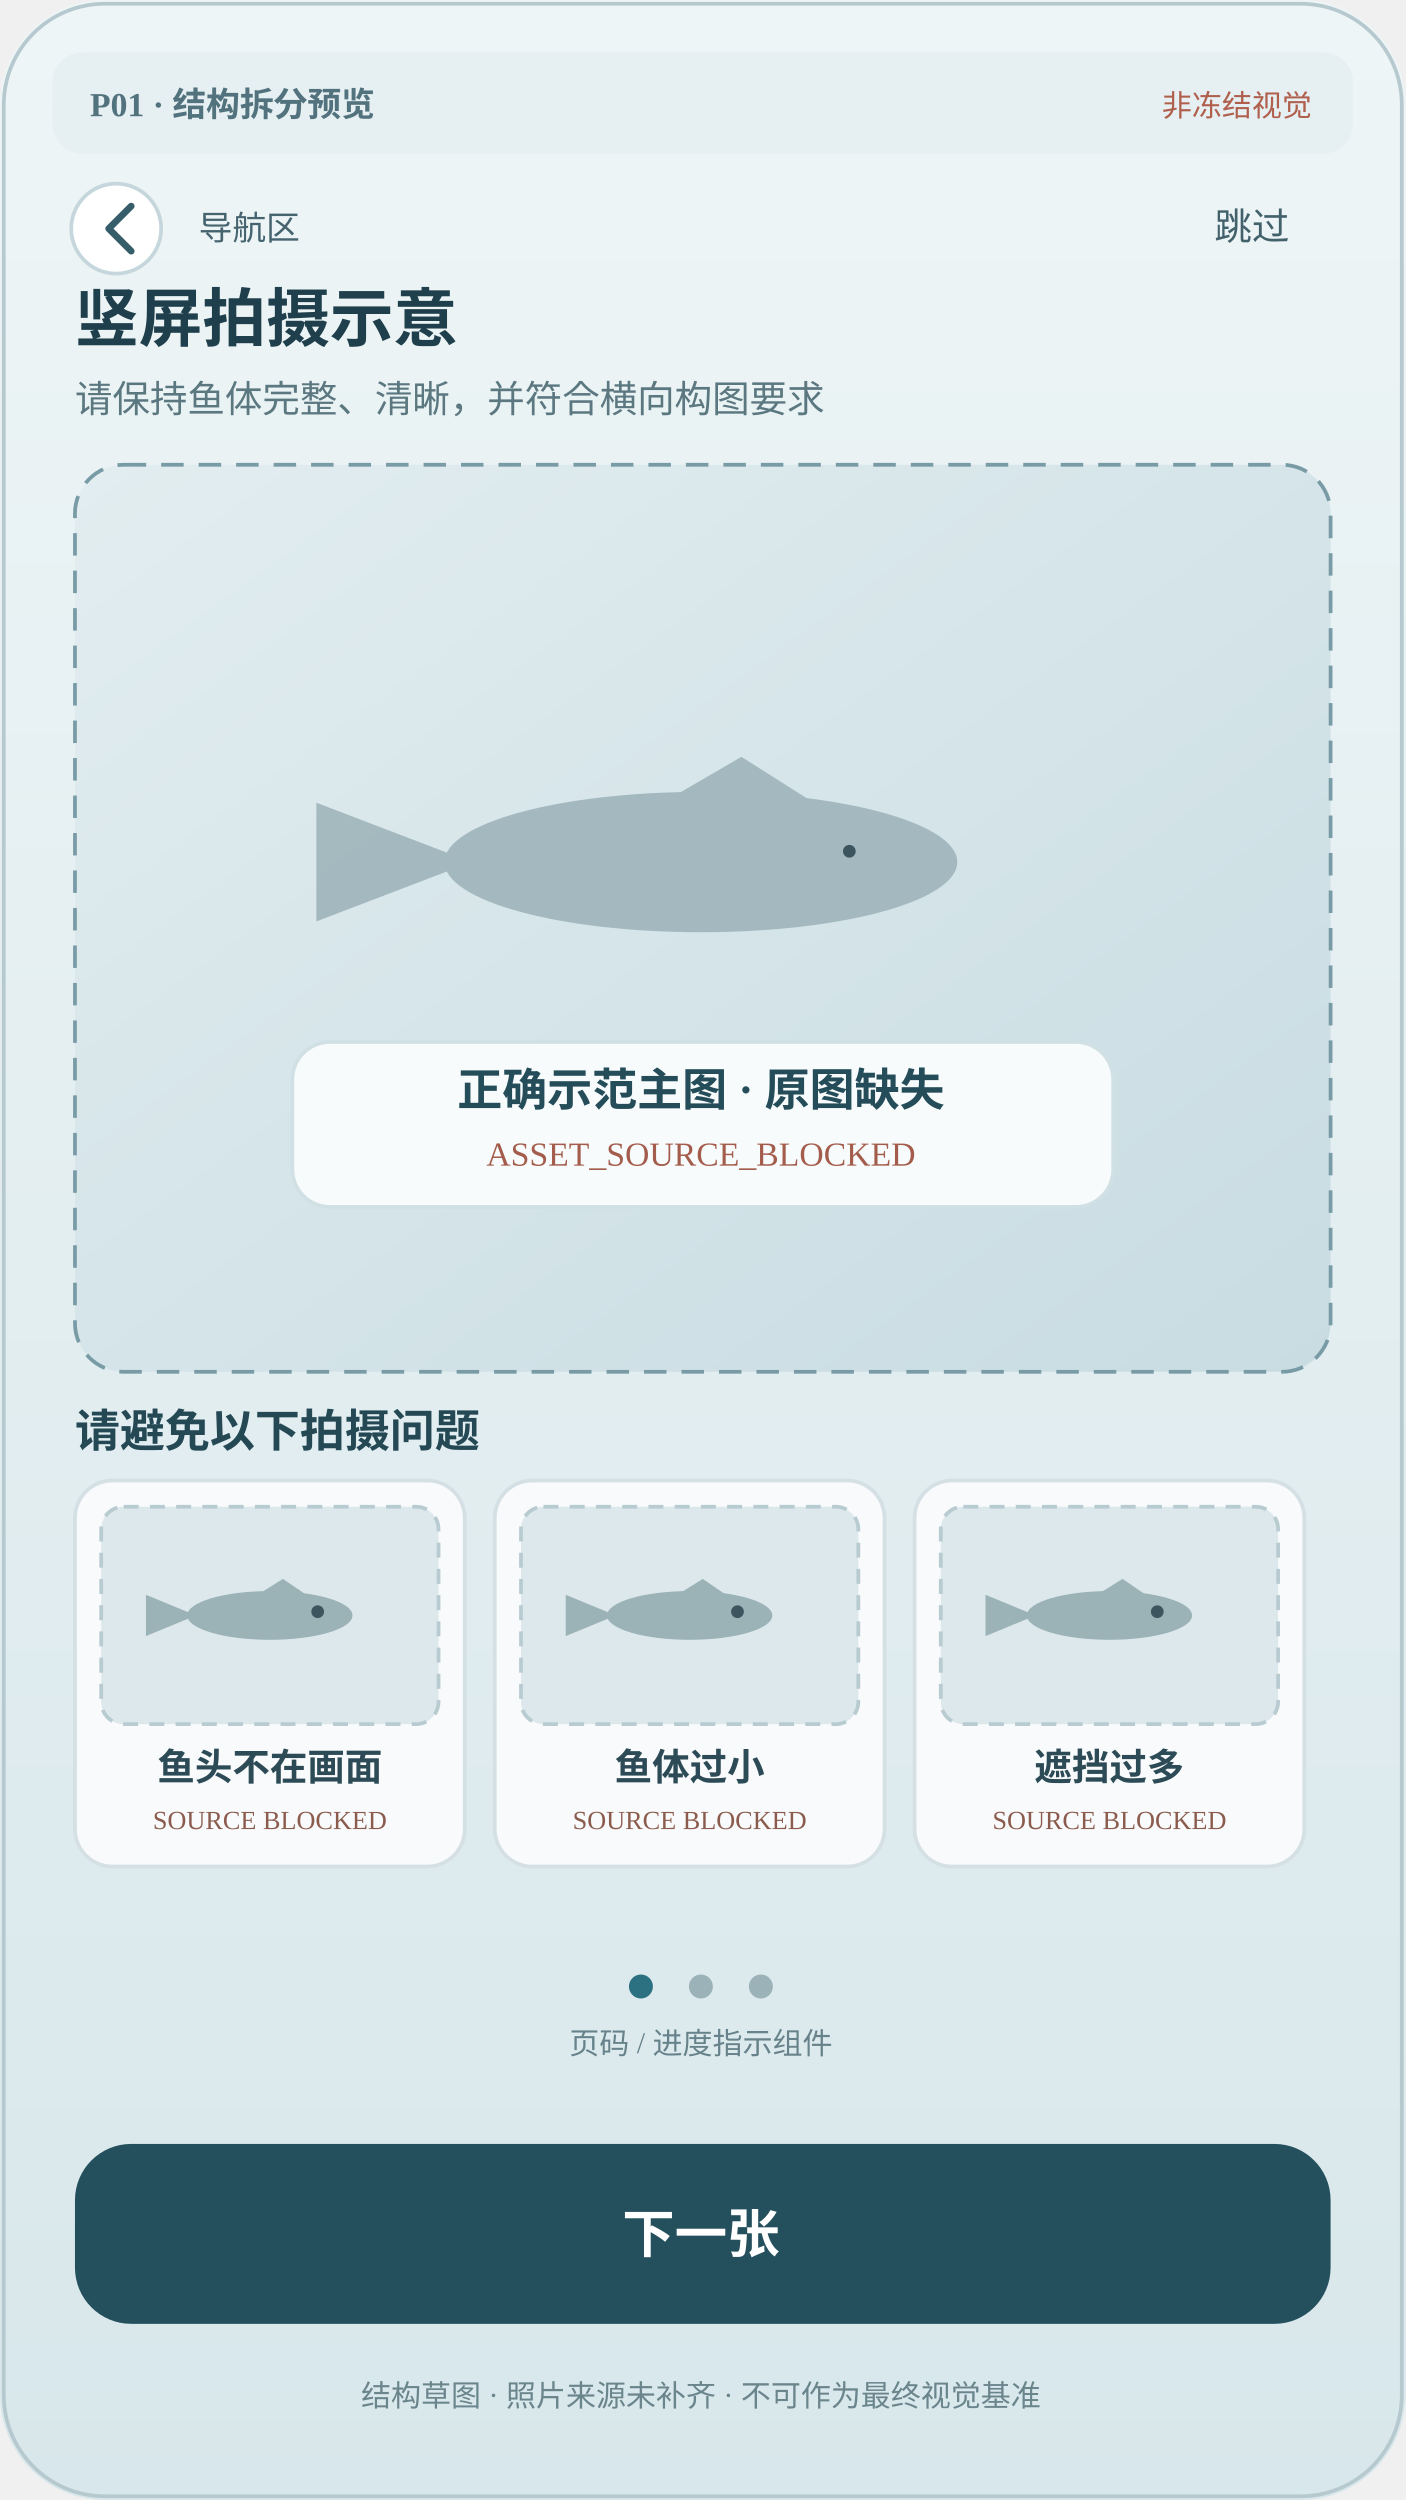
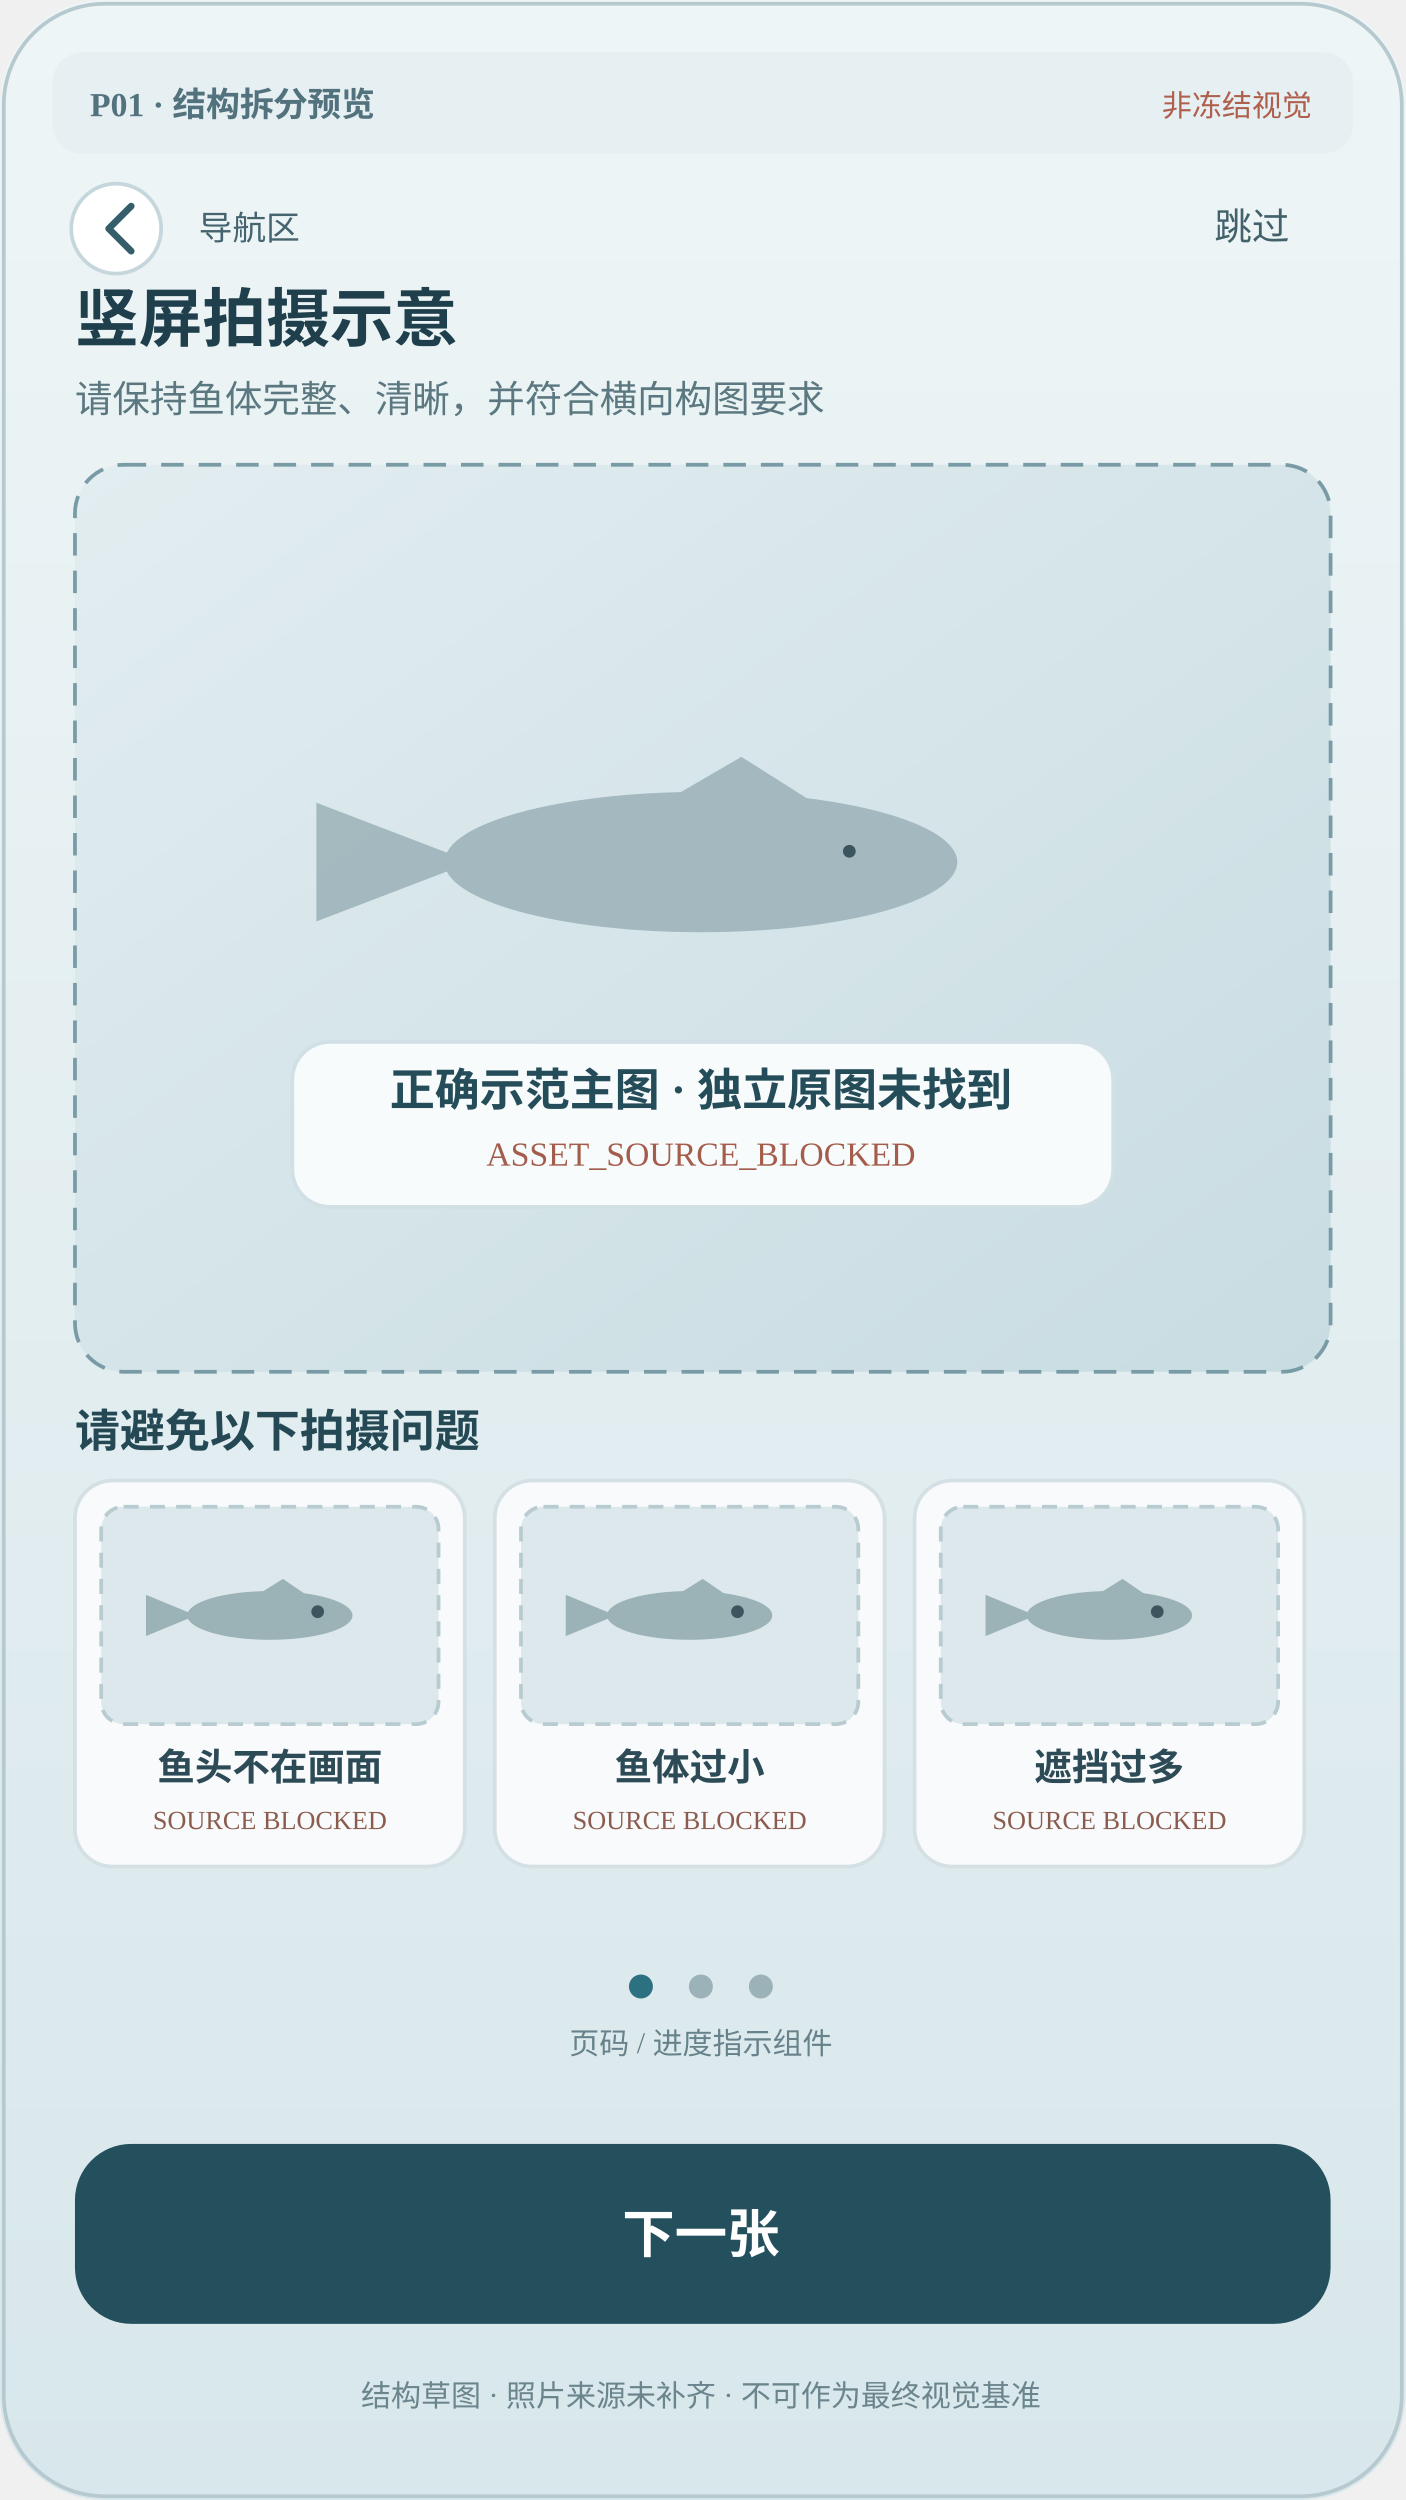
<svg xmlns="http://www.w3.org/2000/svg" width="375" height="667" viewBox="0 0 375 667" role="img" aria-labelledby="title desc" data-authority="STRUCTURE_ONLY_CANDIDATE">
  <defs>
    <linearGradient id="bg" x1="0" y1="0" x2="0" y2="1">
      <stop offset="0" stop-color="#eef5f6" />
      <stop offset="1" stop-color="#d8e7eb" />
    </linearGradient>
    <linearGradient id="hero" x1="0" y1="0" x2="1" y2="1">
      <stop offset="0" stop-color="#e2edf0" />
      <stop offset="1" stop-color="#c8dce2" />
    </linearGradient>
  </defs>
  <rect width="375" height="667" rx="28" fill="url(#bg)" />
  <rect x="1" y="1" width="373" height="665" rx="27" fill="none" stroke="#b6c9cf" />
  <rect x="14" y="14" width="347" height="27" rx="8" fill="#e6eff2" />
  <text x="24" y="31" font-size="9" fill="#52727d" font-weight="700">P01 · 结构拆分预览</text>
  <text x="350" y="31" font-size="8" text-anchor="end" fill="#b05f4d">非冻结视觉</text>
  <g id="p01.navigation">
    <circle cx="31" cy="61" r="12" fill="#fff" stroke="#c5d7dc" />
    <path d="M 35 55 L 29 61 L 35 67" fill="none" stroke="#355d6a" stroke-width="1.8" stroke-linecap="round" stroke-linejoin="round" />
    <text x="53" y="64" font-size="9" fill="#45646f">导航区</text>
    <text x="344" y="64" font-size="10" text-anchor="end" fill="#42616b">跳过</text>
  </g>
  <g id="p01.title_block">
    <text x="20" y="91" font-size="17" fill="#1e3f4b" font-weight="700">竖屏拍摄示意</text>
    <text x="20" y="110" font-size="10" fill="#5b7780">请保持鱼体完整、清晰，并符合横向构图要求</text>
  </g>
  <g id="p01.correct_hero">
    <rect x="20" y="124" width="335" height="242" rx="13" fill="url(#hero)" stroke="#789ba6" stroke-dasharray="6 4" />
    <g opacity="0.85">
      <ellipse cx="187" cy="230" rx="68.4" ry="18.72" fill="#9bb2b7" />
      <path d="M 125.8 230 L 84.4 214.16 L 84.4 245.84 Z" fill="#9bb2b7" />
      <path d="M 178 213.44 L 197.8 201.92 L 219.4 215.6 Z" fill="#9bb2b7" />
      <circle cx="226.6" cy="227.12" r="1.7" fill="#203b45" />
    </g>
    <rect x="78" y="278" width="219" height="44" rx="10" fill="#f7fbfc" stroke="#d1e0e4" />
-     <text x="187" y="295" text-anchor="middle" font-size="12" fill="#244c59" font-weight="700">正确示范主图 · 原图缺失</text>
+     <text x="187" y="295" text-anchor="middle" font-size="12" fill="#244c59" font-weight="700">正确示范主图 · 独立原图未找到</text>
    <text x="187" y="311" text-anchor="middle" font-size="9" fill="#a45d4c">ASSET_SOURCE_BLOCKED</text>
  </g>
  <g id="p01.error_examples">
    <text x="20" y="386" font-size="12" fill="#244955" font-weight="700">请避免以下拍摄问题</text>
    <g id="p01.error.1">
      <rect x="20" y="395" width="104" height="103" rx="10" fill="#f8fafb" stroke="#d5e0e5" />
      <rect x="27" y="402" width="90" height="58" rx="6" fill="#dce8eb" stroke="#b7cbd1" stroke-dasharray="4 3" />
      <g opacity="0.85">
        <ellipse cx="72" cy="431" rx="22.04" ry="6.5" fill="#8fa8ad" />
        <path d="M 52.28 431 L 38.94 425.5 L 38.94 436.5 Z" fill="#8fa8ad" />
        <path d="M 69.1 425.25 L 75.48 421.25 L 82.44 426 Z" fill="#8fa8ad" />
        <circle cx="84.76" cy="430" r="1.7" fill="#203b45" />
      </g>
      <text x="72" y="475" font-size="10" text-anchor="middle" fill="#2d4b56" font-weight="700">鱼头不在画面</text>
      <text x="72" y="488" font-size="7" text-anchor="middle" fill="#8b5c4e">SOURCE BLOCKED</text>
    </g>
    <g id="p01.error.2">
      <rect x="132" y="395" width="104" height="103" rx="10" fill="#f8fafb" stroke="#d5e0e5" />
      <rect x="139" y="402" width="90" height="58" rx="6" fill="#dce8eb" stroke="#b7cbd1" stroke-dasharray="4 3" />
      <g opacity="0.85">
        <ellipse cx="184" cy="431" rx="22.04" ry="6.5" fill="#8fa8ad" />
        <path d="M 164.28 431 L 150.94 425.5 L 150.94 436.5 Z" fill="#8fa8ad" />
        <path d="M 181.1 425.25 L 187.48 421.25 L 194.44 426 Z" fill="#8fa8ad" />
        <circle cx="196.76" cy="430" r="1.7" fill="#203b45" />
      </g>
      <text x="184" y="475" font-size="10" text-anchor="middle" fill="#2d4b56" font-weight="700">鱼体过小</text>
      <text x="184" y="488" font-size="7" text-anchor="middle" fill="#8b5c4e">SOURCE BLOCKED</text>
    </g>
    <g id="p01.error.3">
      <rect x="244" y="395" width="104" height="103" rx="10" fill="#f8fafb" stroke="#d5e0e5" />
      <rect x="251" y="402" width="90" height="58" rx="6" fill="#dce8eb" stroke="#b7cbd1" stroke-dasharray="4 3" />
      <g opacity="0.85">
        <ellipse cx="296" cy="431" rx="22.04" ry="6.5" fill="#8fa8ad" />
        <path d="M 276.28 431 L 262.94 425.5 L 262.94 436.5 Z" fill="#8fa8ad" />
        <path d="M 293.1 425.25 L 299.48 421.25 L 306.44 426 Z" fill="#8fa8ad" />
        <circle cx="308.76" cy="430" r="1.7" fill="#203b45" />
      </g>
      <text x="296" y="475" font-size="10" text-anchor="middle" fill="#2d4b56" font-weight="700">遮挡过多</text>
      <text x="296" y="488" font-size="7" text-anchor="middle" fill="#8b5c4e">SOURCE BLOCKED</text>
    </g>
  </g>
  <g id="p01.pagination">
    <circle cx="171" cy="530" r="3.2" fill="#2c7182" />
    <circle cx="187" cy="530" r="3.2" fill="#9bb2b8" />
    <circle cx="203" cy="530" r="3.2" fill="#9bb2b8" />
    <text x="187" y="548" font-size="8" text-anchor="middle" fill="#67828a">页码 / 进度指示组件</text>
  </g>
  <g id="p01.footer_action">
    <rect x="20" y="572" width="335" height="48" rx="15" fill="#244f5d" />
    <text x="187" y="601" font-size="14" text-anchor="middle" fill="#fff" font-weight="700">下一张</text>
    <text x="187" y="642" font-size="8" text-anchor="middle" fill="#6b858d">结构草图 · 照片来源未补齐 · 不可作为最终视觉基准</text>
  </g>
</svg>
